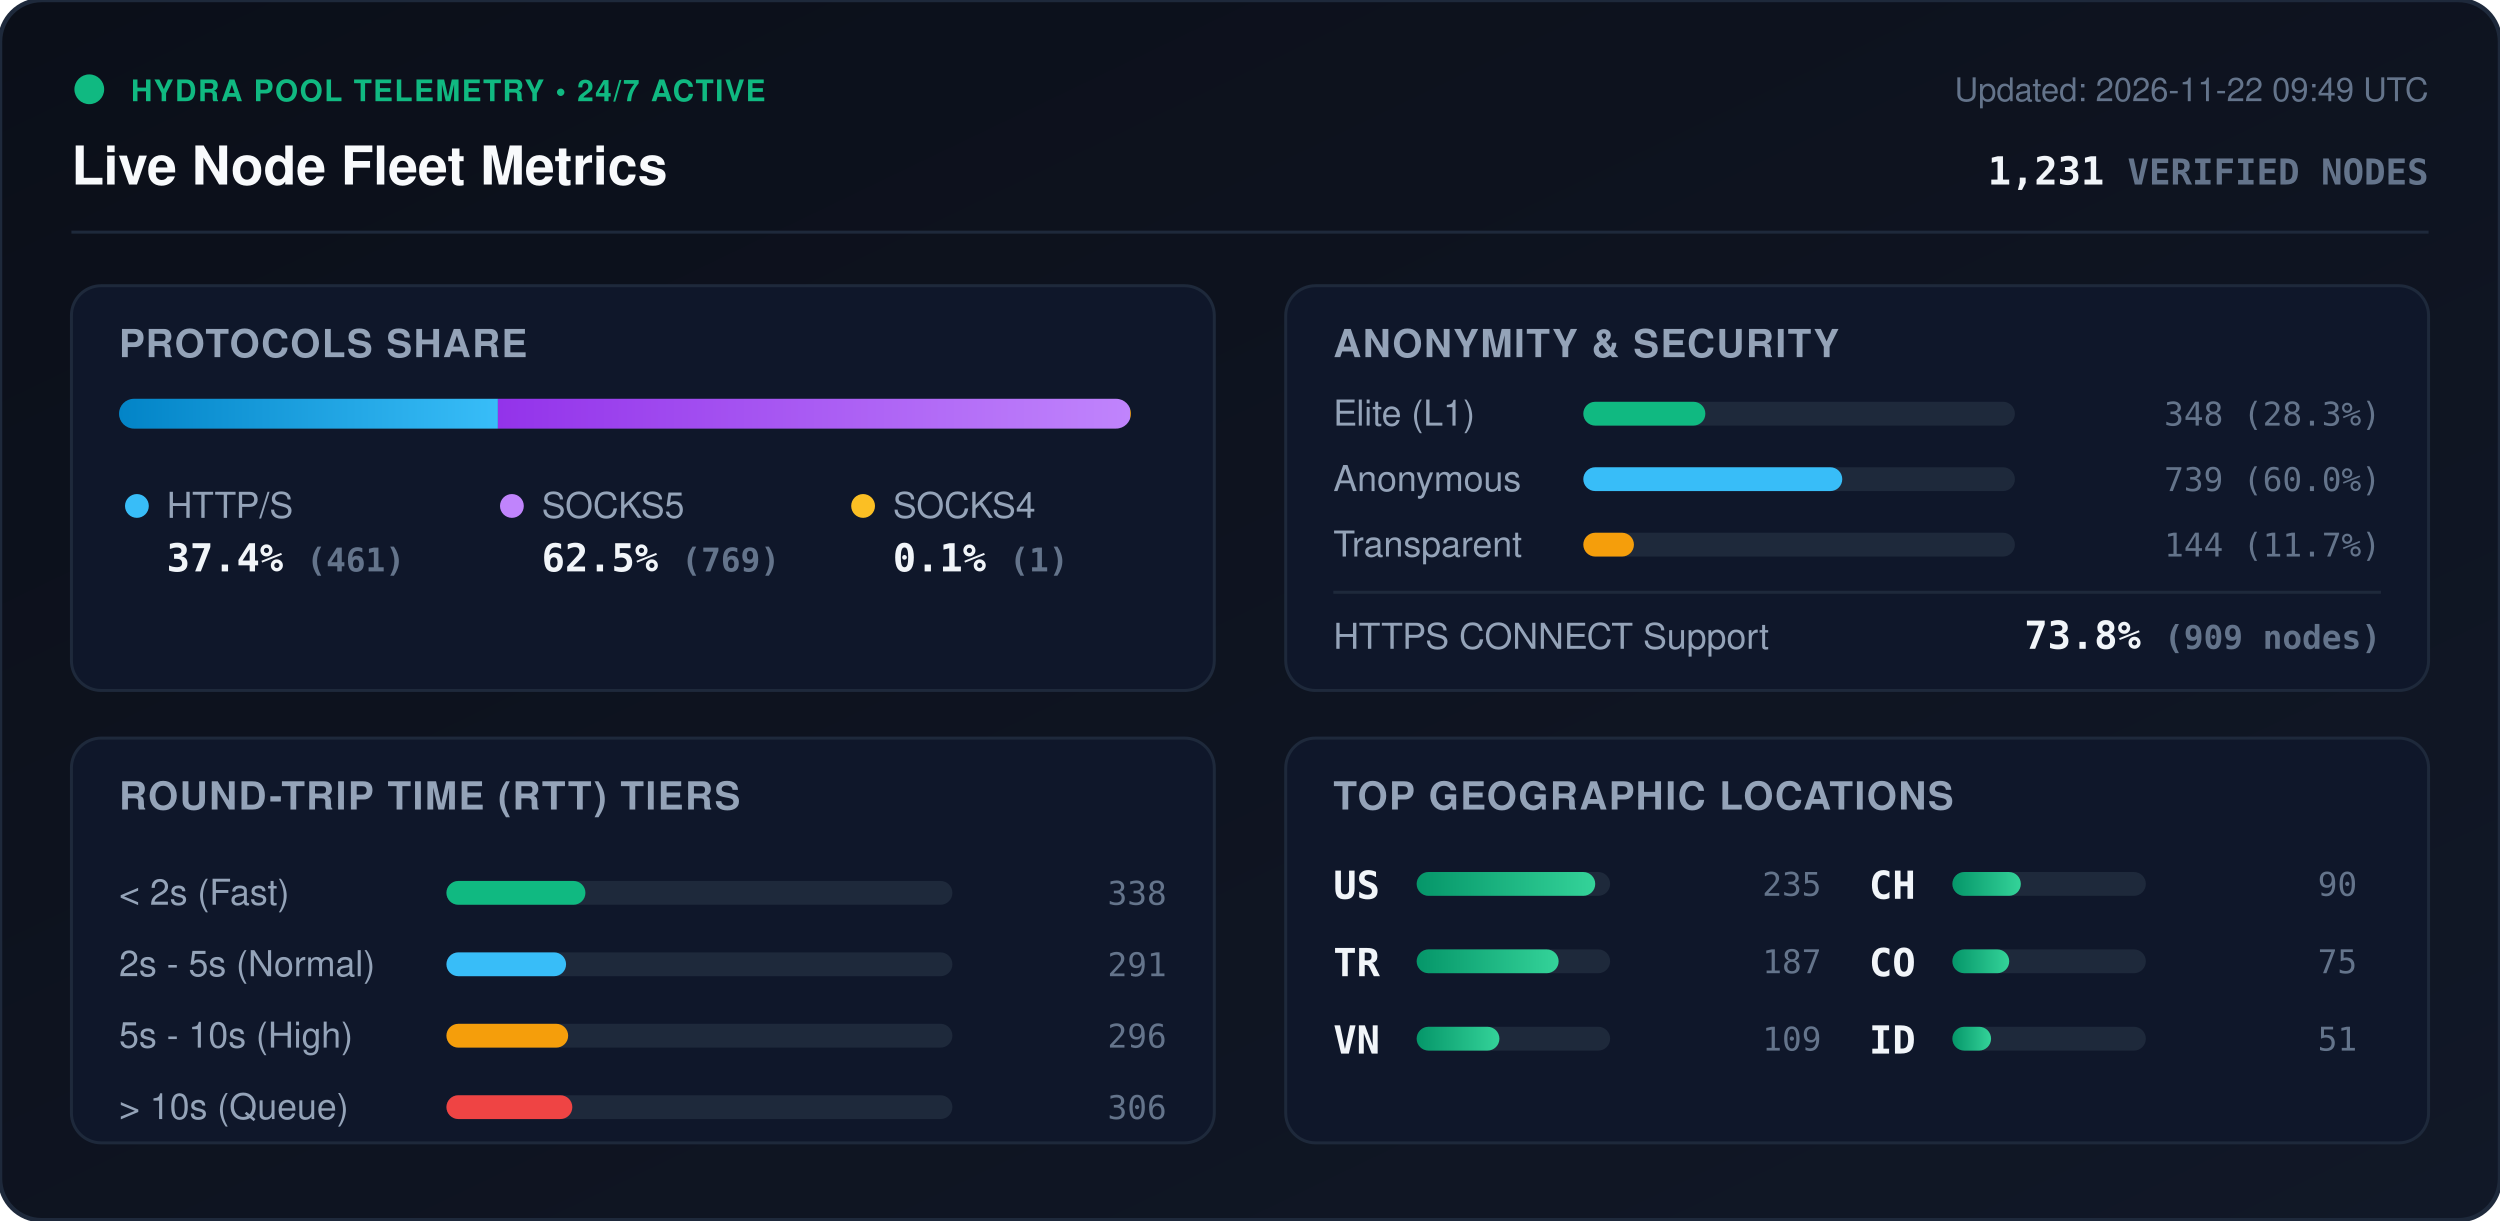
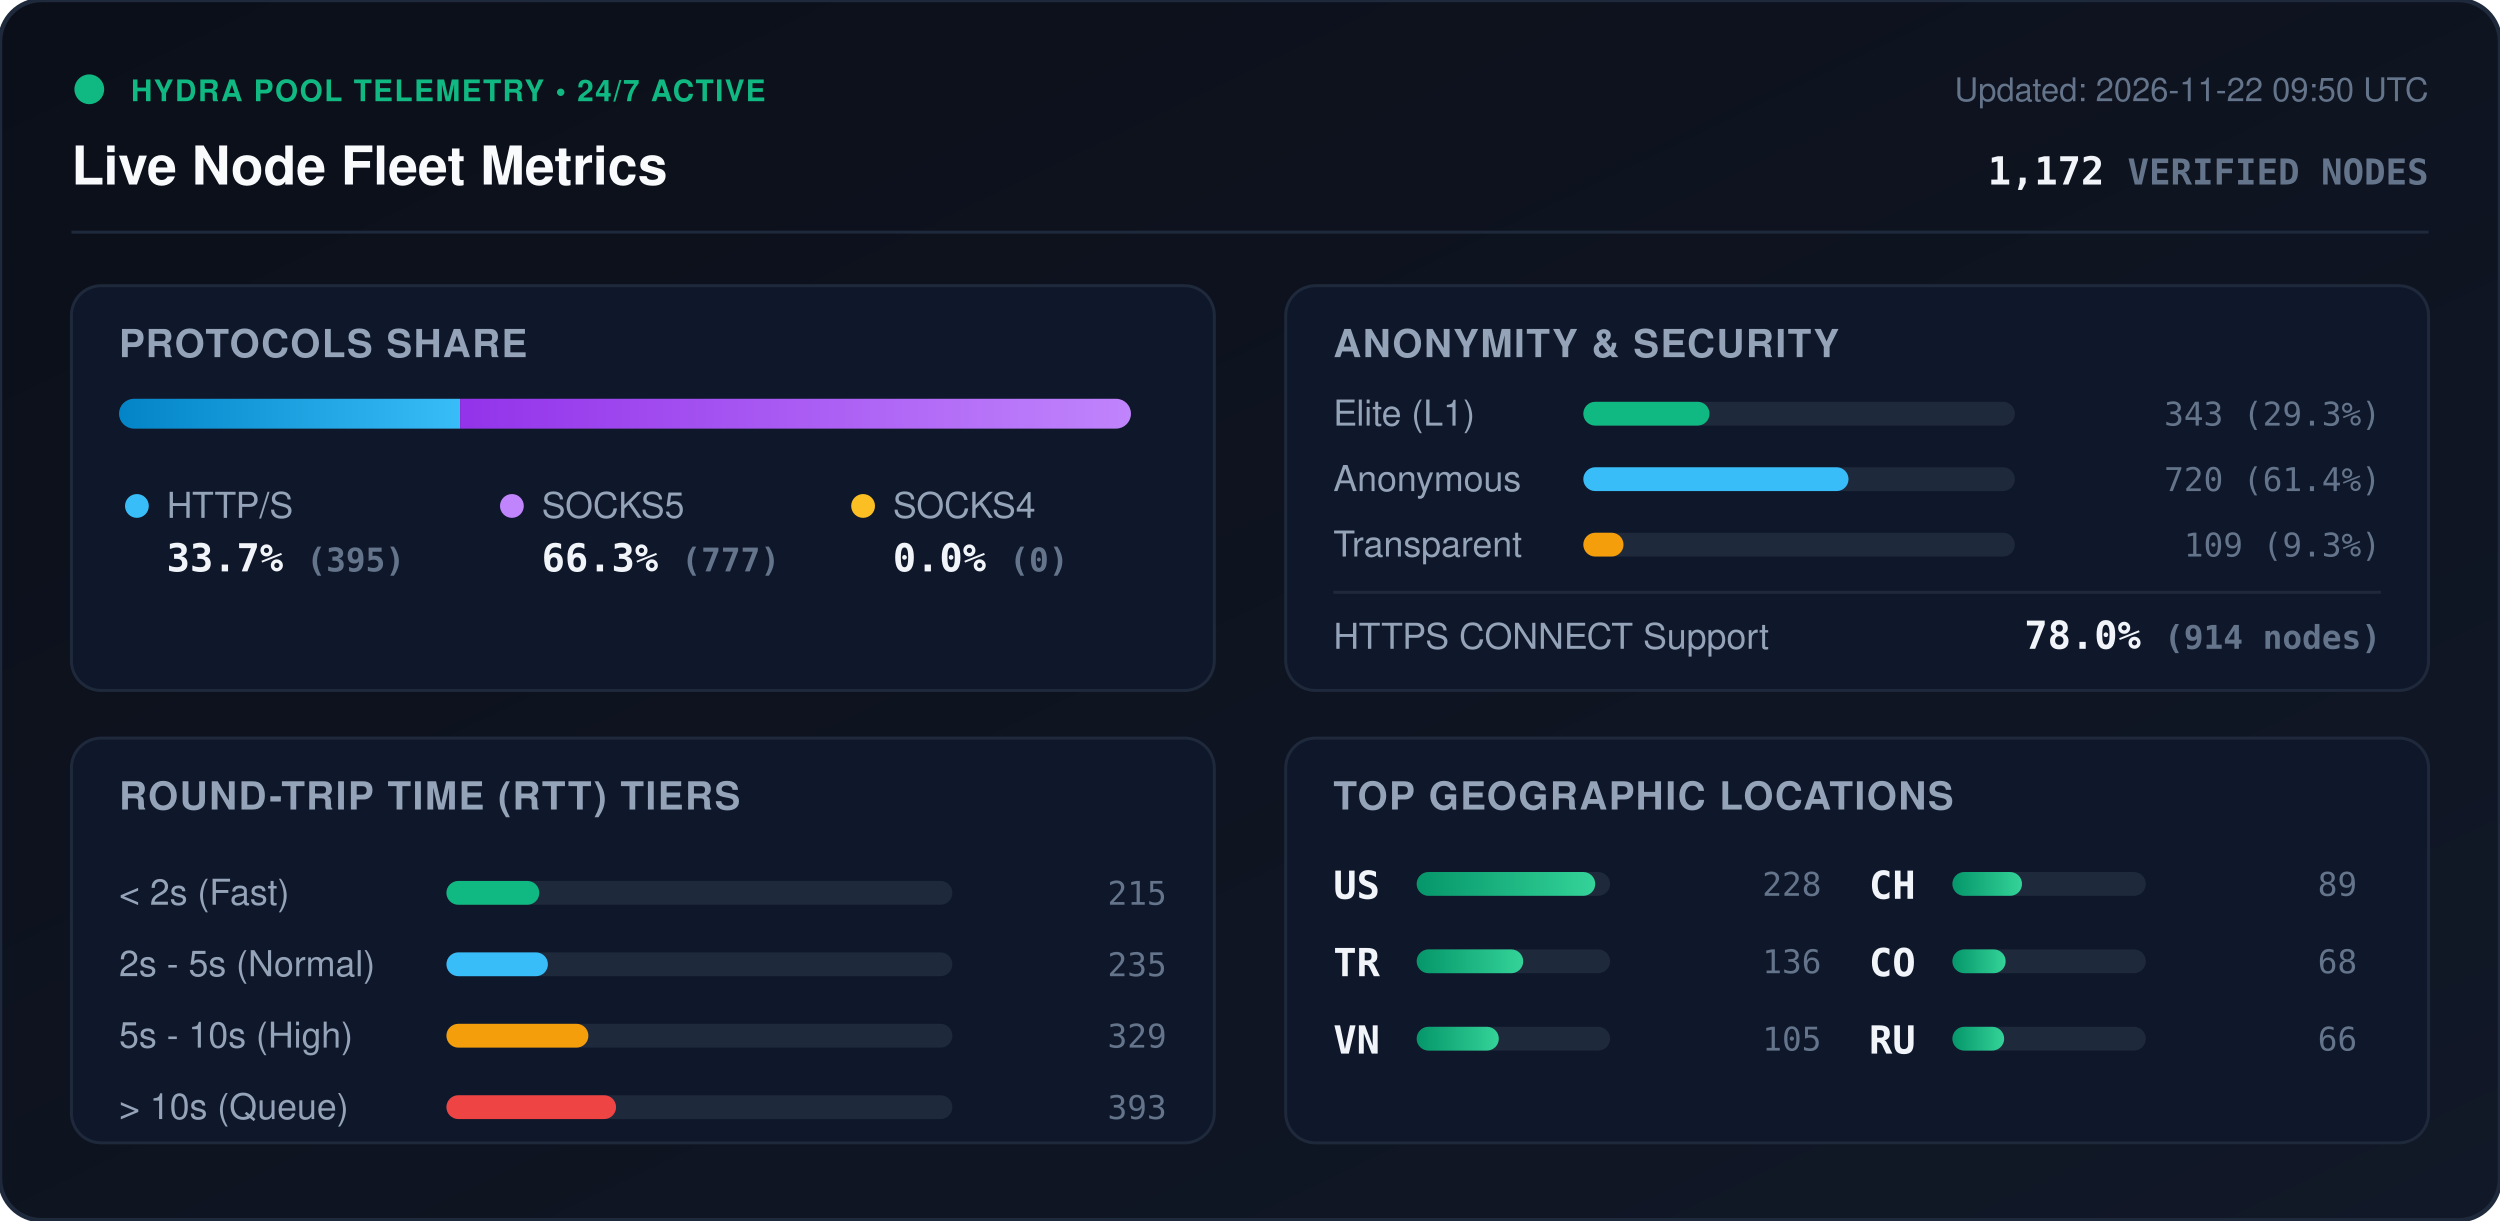
<svg xmlns="http://www.w3.org/2000/svg" viewBox="0 0 840 410" width="840" height="410" style="max-width: 100%; height: auto;">
  <defs>
    <linearGradient id="bg" x1="0%" y1="0%" x2="100%" y2="100%">
      <stop offset="0%" stop-color="#0b0f19" />
      <stop offset="100%" stop-color="#111827" />
    </linearGradient>
    <linearGradient id="bar-http" x1="0%" y1="0%" x2="100%" y2="0%">
      <stop offset="0%" stop-color="#0284c7" />
      <stop offset="100%" stop-color="#38bdf8" />
    </linearGradient>
    <linearGradient id="bar-socks5" x1="0%" y1="0%" x2="100%" y2="0%">
      <stop offset="0%" stop-color="#9333ea" />
      <stop offset="100%" stop-color="#c084fc" />
    </linearGradient>
    <linearGradient id="bar-socks4" x1="0%" y1="0%" x2="100%" y2="0%">
      <stop offset="0%" stop-color="#d97706" />
      <stop offset="100%" stop-color="#fbbf24" />
    </linearGradient>
    <linearGradient id="bar-green" x1="0%" y1="0%" x2="100%" y2="0%">
      <stop offset="0%" stop-color="#059669" />
      <stop offset="100%" stop-color="#34d399" />
    </linearGradient>
    <clipPath id="prog-track-clip">
      <rect width="340.0" height="10" rx="5" />
    </clipPath>
    <style>
      .title { font: 700 18px -apple-system, BlinkMacSystemFont, 'Segoe UI', Helvetica, Arial, sans-serif; fill: #f8fafc; }
      .sub { font: 500 11px -apple-system, BlinkMacSystemFont, 'Segoe UI', Helvetica, Arial, sans-serif; fill: #64748b; }
      .section-hdr { font: 600 13px -apple-system, BlinkMacSystemFont, 'Segoe UI', Helvetica, Arial, sans-serif; fill: #94a3b8; letter-spacing: 0.5px; }
      .metric-val { font: 700 13px -apple-system, BlinkMacSystemFont, 'Segoe UI', Helvetica, Arial, sans-serif; fill: #f1f5f9; }
      .metric-lbl { font: 500 12px -apple-system, BlinkMacSystemFont, 'Segoe UI', Helvetica, Arial, sans-serif; fill: #94a3b8; }
      .badge-txt { font: 700 10px -apple-system, BlinkMacSystemFont, 'Segoe UI', Helvetica, Arial, sans-serif; fill: #10b981; letter-spacing: 0.5px; }
      .mono { font-family: ui-monospace, SFMono-Regular, Menlo, Monaco, Consolas, monospace; }
      .pulse { animation: beacon 2s infinite ease-in-out; }
      @keyframes beacon { 0%, 100% { opacity: 1; } 50% { opacity: 0.35; } }
    </style>
  </defs>
  <rect width="840" height="410" rx="14" fill="url(#bg)" stroke="#1e293b" stroke-width="1.5" />
  <g transform="translate(24, 24)">
    <circle cx="6" cy="6" r="5" fill="#10b981" class="pulse" />
    <text x="20" y="10" class="badge-txt">HYDRA POOL TELEMETRY • 24/7 ACTIVE</text>
    <text x="0" y="38" class="title">Live Node Fleet Metrics</text>
-     <text x="792" y="10" text-anchor="end" class="sub">Updated: 2026-11-22 09:49 UTC</text>
-     <text x="792" y="38" text-anchor="end" class="metric-val mono" fill="#38bdf8">1,231 <tspan font-size="12" fill="#64748b">VERIFIED NODES</tspan>
+     <text x="792" y="10" text-anchor="end" class="sub">Updated: 2026-11-22 09:50 UTC</text>
+     <text x="792" y="38" text-anchor="end" class="metric-val mono" fill="#38bdf8">1,172 <tspan font-size="12" fill="#64748b">VERIFIED NODES</tspan>
    </text>
  </g>
  <line x1="24" y1="78" x2="816" y2="78" stroke="#1e293b" stroke-width="1" />
  <g transform="translate(24, 96)">
    <rect width="384" height="136" rx="10" fill="#0f172a" stroke="#1e293b" />
    <text x="16" y="24" class="section-hdr">PROTOCOLS SHARE</text>
    <g transform="translate(16, 38)">
      <rect width="340.0" height="10" rx="5" fill="#1e293b" />
      <g clip-path="url(#prog-track-clip)">
-         <rect x="0" width="127.3" height="10" fill="url(#bar-http)" />
-         <rect x="127.3" width="212.4" height="10" fill="url(#bar-socks5)" />
-         <rect x="339.7" width="0.3" height="10" fill="url(#bar-socks4)" />
+         <rect x="0" width="114.6" height="10" fill="url(#bar-http)" />
+         <rect x="114.6" width="225.4" height="10" fill="url(#bar-socks5)" />
+         <rect x="340.0" width="0.0" height="10" fill="url(#bar-socks4)" />
      </g>
    </g>
    <g transform="translate(16, 68)">
      <circle cx="6" cy="6" r="4" fill="#38bdf8" />
      <text x="16" y="10" class="metric-lbl">HTTP/S</text>
-       <text x="16" y="28" class="metric-val mono">37.4% <tspan font-size="11" fill="#64748b">(461)</tspan>
+       <text x="16" y="28" class="metric-val mono">33.7% <tspan font-size="11" fill="#64748b">(395)</tspan>
      </text>
      <circle cx="132" cy="6" r="4" fill="#c084fc" />
      <text x="142" y="10" class="metric-lbl">SOCKS5</text>
-       <text x="142" y="28" class="metric-val mono">62.5% <tspan font-size="11" fill="#64748b">(769)</tspan>
+       <text x="142" y="28" class="metric-val mono">66.3% <tspan font-size="11" fill="#64748b">(777)</tspan>
      </text>
      <circle cx="250" cy="6" r="4" fill="#fbbf24" />
      <text x="260" y="10" class="metric-lbl">SOCKS4</text>
-       <text x="260" y="28" class="metric-val mono">0.1% <tspan font-size="11" fill="#64748b">(1)</tspan>
+       <text x="260" y="28" class="metric-val mono">0.0% <tspan font-size="11" fill="#64748b">(0)</tspan>
      </text>
    </g>
  </g>
  <g transform="translate(432, 96)">
    <rect width="384" height="136" rx="10" fill="#0f172a" stroke="#1e293b" />
    <text x="16" y="24" class="section-hdr">ANONYMITY &amp; SECURITY</text>
    <text x="16" y="47" class="metric-lbl">Elite (L1)</text>
    <rect x="100" y="39" width="145.0" height="8" rx="4" fill="#1e293b" />
-     <rect x="100" y="39" width="41.0" height="8" rx="4" fill="#10b981" />
-     <text x="368" y="47" text-anchor="end" class="mono sub" fill="#e2e8f0">348 (28.3%)</text>
+     <rect x="100" y="39" width="42.4" height="8" rx="4" fill="#10b981" />
+     <text x="368" y="47" text-anchor="end" class="mono sub" fill="#e2e8f0">343 (29.3%)</text>
    <text x="16" y="69" class="metric-lbl">Anonymous</text>
    <rect x="100" y="61" width="145.0" height="8" rx="4" fill="#1e293b" />
-     <rect x="100" y="61" width="87.0" height="8" rx="4" fill="#38bdf8" />
-     <text x="368" y="69" text-anchor="end" class="mono sub" fill="#e2e8f0">739 (60.0%)</text>
+     <rect x="100" y="61" width="89.1" height="8" rx="4" fill="#38bdf8" />
+     <text x="368" y="69" text-anchor="end" class="mono sub" fill="#e2e8f0">720 (61.4%)</text>
    <text x="16" y="91" class="metric-lbl">Transparent</text>
    <rect x="100" y="83" width="145.0" height="8" rx="4" fill="#1e293b" />
-     <rect x="100" y="83" width="17.0" height="8" rx="4" fill="#f59e0b" />
-     <text x="368" y="91" text-anchor="end" class="mono sub" fill="#e2e8f0">144 (11.7%)</text>
+     <rect x="100" y="83" width="13.5" height="8" rx="4" fill="#f59e0b" />
+     <text x="368" y="91" text-anchor="end" class="mono sub" fill="#e2e8f0">109 (9.3%)</text>
    <line x1="16" y1="103" x2="368" y2="103" stroke="#1e293b" stroke-width="1" />
    <text x="16" y="122" class="metric-lbl">HTTPS CONNECT Support</text>
-     <text x="368" y="122" text-anchor="end" class="metric-val mono" fill="#34d399">73.8% <tspan font-size="11" fill="#64748b">(909 nodes)</tspan>
+     <text x="368" y="122" text-anchor="end" class="metric-val mono" fill="#34d399">78.0% <tspan font-size="11" fill="#64748b">(914 nodes)</tspan>
    </text>
  </g>
  <g transform="translate(24, 248)">
    <rect width="384" height="136" rx="10" fill="#0f172a" stroke="#1e293b" />
    <text x="16" y="24" class="section-hdr">ROUND-TRIP TIME (RTT) TIERS</text>
    <g transform="translate(16, 42)">
      <text x="0" y="14" class="metric-lbl">&lt; 2s (Fast)</text>
      <rect x="110" y="6" width="170" height="8" rx="4" fill="#1e293b" />
-       <rect x="110" y="6" width="46.7" height="8" rx="4" fill="#10b981" />
-       <text x="352" y="14" text-anchor="end" class="mono sub">338</text>
+       <rect x="110" y="6" width="31.2" height="8" rx="4" fill="#10b981" />
+       <text x="352" y="14" text-anchor="end" class="mono sub">215</text>
      <text x="0" y="38" class="metric-lbl">2s - 5s (Normal)</text>
      <rect x="110" y="30" width="170" height="8" rx="4" fill="#1e293b" />
-       <rect x="110" y="30" width="40.2" height="8" rx="4" fill="#38bdf8" />
-       <text x="352" y="38" text-anchor="end" class="mono sub">291</text>
+       <rect x="110" y="30" width="34.1" height="8" rx="4" fill="#38bdf8" />
+       <text x="352" y="38" text-anchor="end" class="mono sub">235</text>
      <text x="0" y="62" class="metric-lbl">5s - 10s (High)</text>
      <rect x="110" y="54" width="170" height="8" rx="4" fill="#1e293b" />
-       <rect x="110" y="54" width="40.9" height="8" rx="4" fill="#f59e0b" />
-       <text x="352" y="62" text-anchor="end" class="mono sub">296</text>
+       <rect x="110" y="54" width="47.7" height="8" rx="4" fill="#f59e0b" />
+       <text x="352" y="62" text-anchor="end" class="mono sub">329</text>
      <text x="0" y="86" class="metric-lbl">&gt; 10s (Queue)</text>
      <rect x="110" y="78" width="170" height="8" rx="4" fill="#1e293b" />
-       <rect x="110" y="78" width="42.3" height="8" rx="4" fill="#ef4444" />
-       <text x="352" y="86" text-anchor="end" class="mono sub">306</text>
+       <rect x="110" y="78" width="57.0" height="8" rx="4" fill="#ef4444" />
+       <text x="352" y="86" text-anchor="end" class="mono sub">393</text>
    </g>
  </g>
  <g transform="translate(432, 248)">
    <rect width="384" height="136" rx="10" fill="#0f172a" stroke="#1e293b" />
    <text x="16" y="24" class="section-hdr">TOP GEOGRAPHIC LOCATIONS</text>
    <g transform="translate(16, 42)">
      <g transform="translate(0, 0)">
        <text x="0" y="12" class="mono metric-val" font-size="12">US</text>
        <rect x="28" y="3" width="65" height="8" rx="4" fill="#1e293b" />
        <rect x="28" y="3" width="60.0" height="8" rx="4" fill="url(#bar-green)" />
-         <text x="164" y="11" text-anchor="end" class="mono sub">235</text>
+         <text x="164" y="11" text-anchor="end" class="mono sub">228</text>
      </g>
      <g transform="translate(0, 26)">
        <text x="0" y="12" class="mono metric-val" font-size="12">TR</text>
        <rect x="28" y="3" width="65" height="8" rx="4" fill="#1e293b" />
-         <rect x="28" y="3" width="47.7" height="8" rx="4" fill="url(#bar-green)" />
-         <text x="164" y="11" text-anchor="end" class="mono sub">187</text>
+         <rect x="28" y="3" width="35.8" height="8" rx="4" fill="url(#bar-green)" />
+         <text x="164" y="11" text-anchor="end" class="mono sub">136</text>
      </g>
      <g transform="translate(0, 52)">
        <text x="0" y="12" class="mono metric-val" font-size="12">VN</text>
        <rect x="28" y="3" width="65" height="8" rx="4" fill="#1e293b" />
-         <rect x="28" y="3" width="27.8" height="8" rx="4" fill="url(#bar-green)" />
-         <text x="164" y="11" text-anchor="end" class="mono sub">109</text>
+         <rect x="28" y="3" width="27.6" height="8" rx="4" fill="url(#bar-green)" />
+         <text x="164" y="11" text-anchor="end" class="mono sub">105</text>
      </g>
      <g transform="translate(180, 0)">
        <text x="0" y="12" class="mono metric-val" font-size="12">CH</text>
        <rect x="28" y="3" width="65" height="8" rx="4" fill="#1e293b" />
-         <rect x="28" y="3" width="23.0" height="8" rx="4" fill="url(#bar-green)" />
-         <text x="164" y="11" text-anchor="end" class="mono sub">90</text>
+         <rect x="28" y="3" width="23.4" height="8" rx="4" fill="url(#bar-green)" />
+         <text x="164" y="11" text-anchor="end" class="mono sub">89</text>
      </g>
      <g transform="translate(180, 26)">
        <text x="0" y="12" class="mono metric-val" font-size="12">CO</text>
        <rect x="28" y="3" width="65" height="8" rx="4" fill="#1e293b" />
-         <rect x="28" y="3" width="19.1" height="8" rx="4" fill="url(#bar-green)" />
-         <text x="164" y="11" text-anchor="end" class="mono sub">75</text>
+         <rect x="28" y="3" width="17.9" height="8" rx="4" fill="url(#bar-green)" />
+         <text x="164" y="11" text-anchor="end" class="mono sub">68</text>
      </g>
      <g transform="translate(180, 52)">
-         <text x="0" y="12" class="mono metric-val" font-size="12">ID</text>
+         <text x="0" y="12" class="mono metric-val" font-size="12">RU</text>
        <rect x="28" y="3" width="65" height="8" rx="4" fill="#1e293b" />
-         <rect x="28" y="3" width="13.0" height="8" rx="4" fill="url(#bar-green)" />
-         <text x="164" y="11" text-anchor="end" class="mono sub">51</text>
+         <rect x="28" y="3" width="17.4" height="8" rx="4" fill="url(#bar-green)" />
+         <text x="164" y="11" text-anchor="end" class="mono sub">66</text>
      </g>
    </g>
  </g>
</svg>
